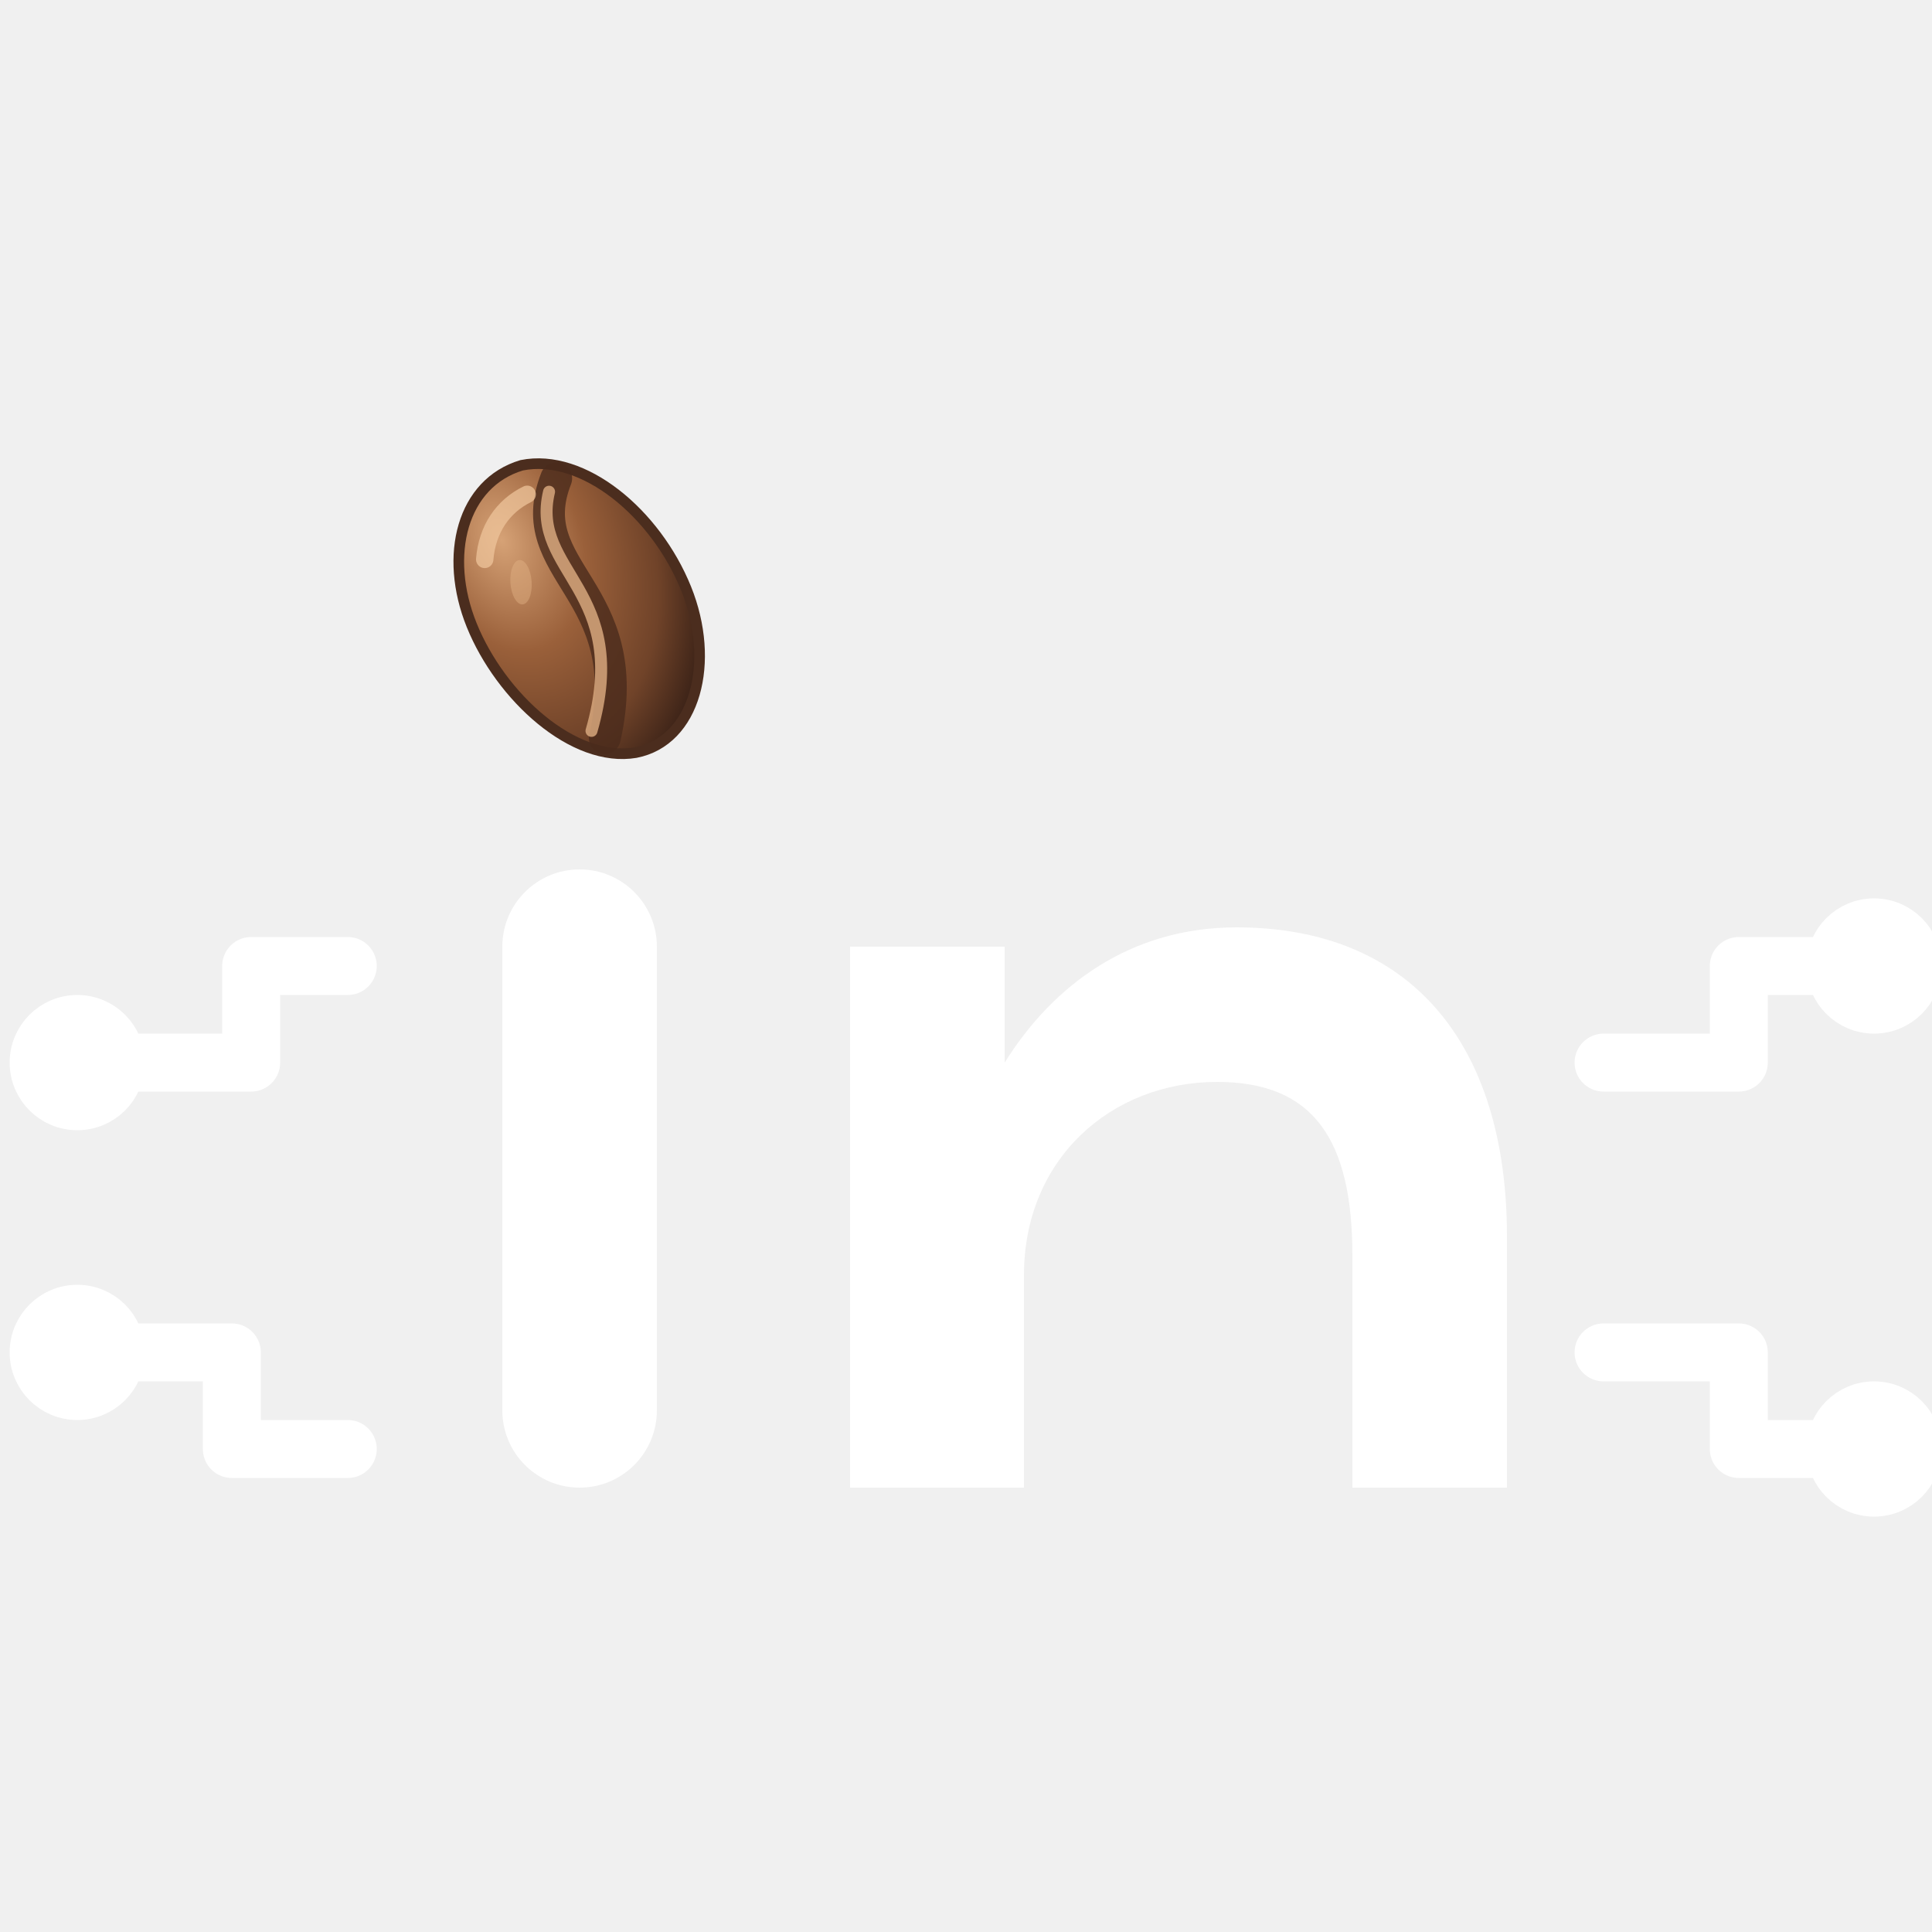
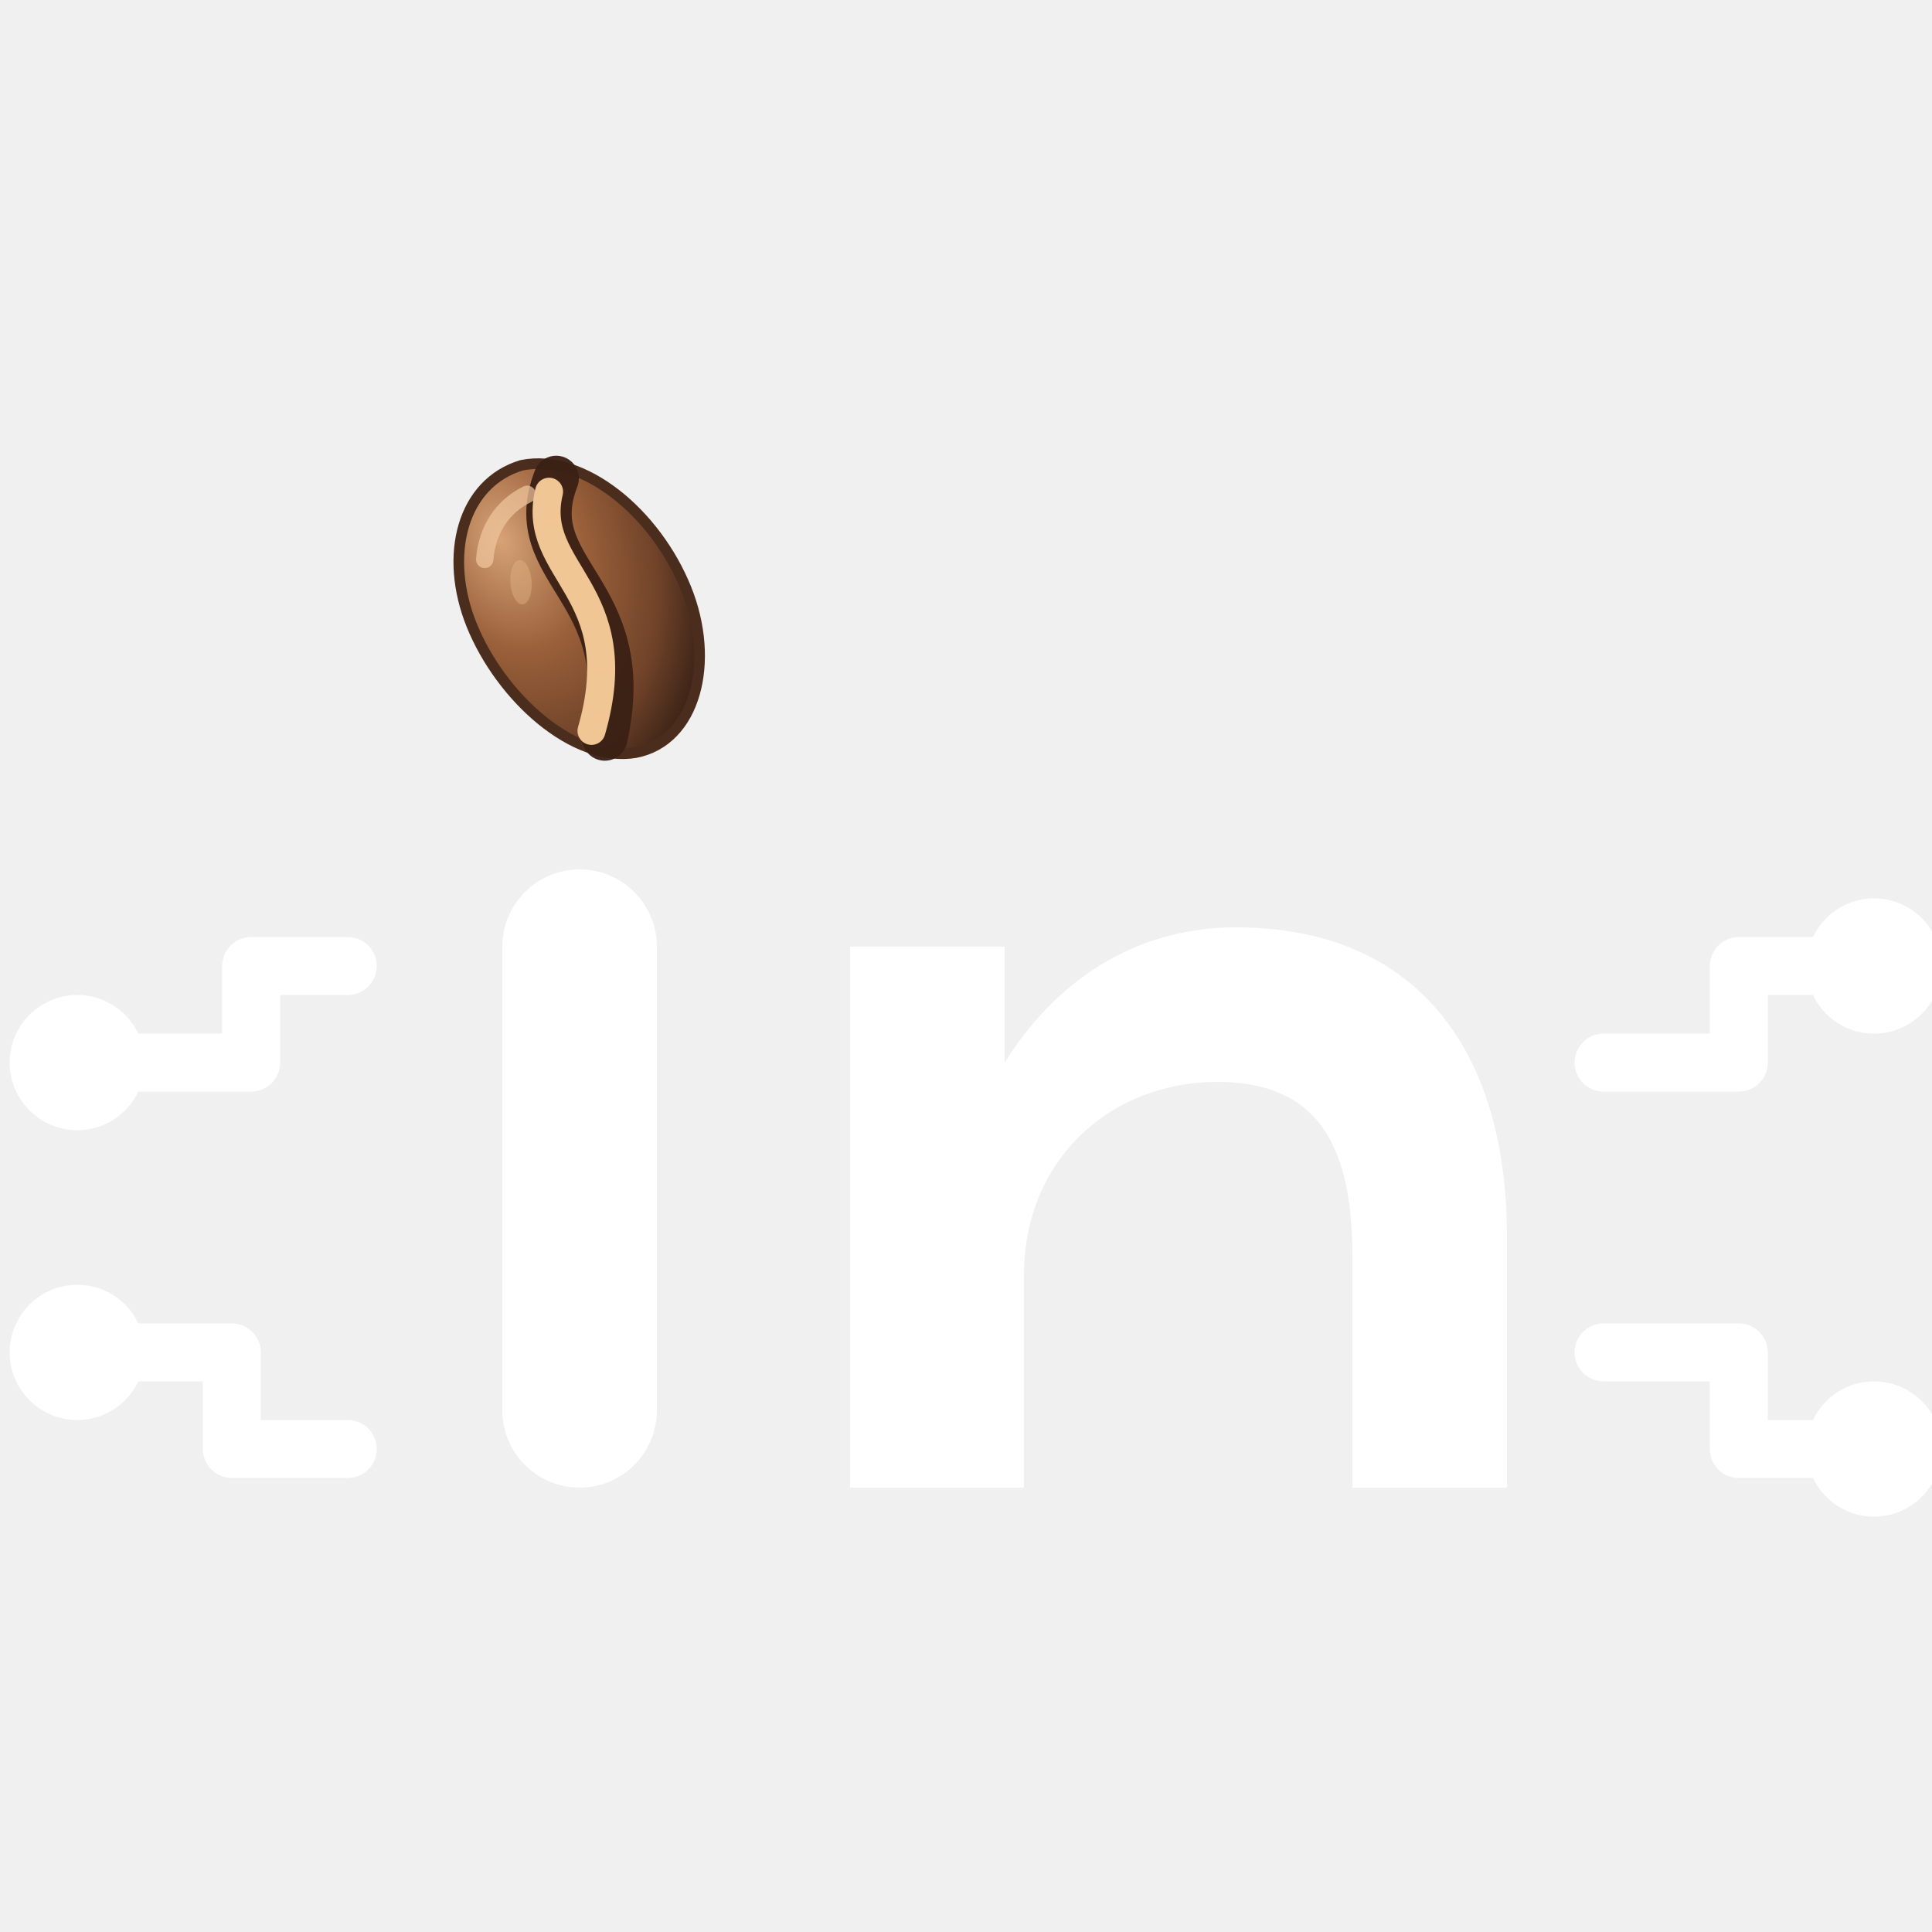
<svg xmlns="http://www.w3.org/2000/svg" viewBox="0 0 100 100" fill="none">
  <defs>
    <linearGradient id="brand" x1="20" y1="38" x2="80" y2="80" gradientUnits="userSpaceOnUse">
      <stop stop-color="#FFFFFF" />
      <stop offset="1" stop-color="#FFFFFF" />
    </linearGradient>
    <radialGradient id="bean" cx="28%" cy="20%" r="88%">
      <stop stop-color="#D6A276" />
      <stop offset="0.42" stop-color="#9A603A" />
      <stop offset="0.78" stop-color="#704329" />
      <stop offset="1" stop-color="#3E2418" />
    </radialGradient>
  </defs>
  <g stroke="url(#brand)" stroke-width="3" stroke-linecap="round" stroke-linejoin="round">
    <path d="M5 55H13V50H18" />
    <path d="M5 70H12V75H18" />
    <path d="M83 55H90V50H96" />
    <path d="M83 70H90V75H96" />
  </g>
  <g fill="#FFFFFF" stroke="url(#brand)" stroke-width="2">
    <circle cx="4" cy="55" r="2.5" />
    <circle cx="4" cy="70" r="2.5" />
    <circle cx="97" cy="50" r="2.5" />
    <circle cx="97" cy="75" r="2.5" />
  </g>
  <rect x="26" y="45" width="8" height="32" rx="4" fill="url(#brand)" />
  <path d="M44 77V49H52V55C54.5 51 58.5 48 64 48C73 48 78 54 78 64V77H70V65C70 59 68 56 63 56C57.5 56 53 60 53 66V77H44Z" fill="url(#brand)" />
  <g transform="rotate(-22 30 31.5)">
    <path d="M30 23.5C26.8 23.2 24.5 26.3 24.5 30.2C24.5 34.2 26.7 38.8 29.9 39.5C33 40.1 35.5 36.7 35.5 32.6C35.5 28.4 33.2 24.1 30 23.5Z" fill="url(#bean)" stroke="#4B2D1E" stroke-width=".55" />
-     <path d="M31.4 24.8C27.8 28.6 33.2 31.7 28.7 38.2" stroke="#4A2B1C" stroke-opacity=".8" stroke-width="1.65" stroke-linecap="round" />
-     <path d="M30.8 25.3C28.3 28.8 32.9 31.6 28.2 37.6" stroke="#D7A77D" stroke-opacity=".85" stroke-width=".62" stroke-linecap="round" />
+     <path d="M31.4 24.8C27.8 28.6 33.2 31.7 28.7 38.2" stroke="#3A2014" stroke-opacity=".95" stroke-width="2.35" stroke-linecap="round" />
+     <path d="M30.8 25.3C28.3 28.8 32.9 31.6 28.2 37.6" stroke="#F2C997" stroke-opacity=".98" stroke-width="1.45" stroke-linecap="round" />
    <path d="M26.4 27.3C27.1 25.9 28.3 25.1 29.7 25" stroke="#F0C69D" stroke-opacity=".72" stroke-width=".9" stroke-linecap="round" />
    <ellipse cx="27.7" cy="29.1" rx=".55" ry="1.15" fill="#E6B589" fill-opacity=".42" transform="rotate(18 27.7 29.1)" />
  </g>
</svg>
